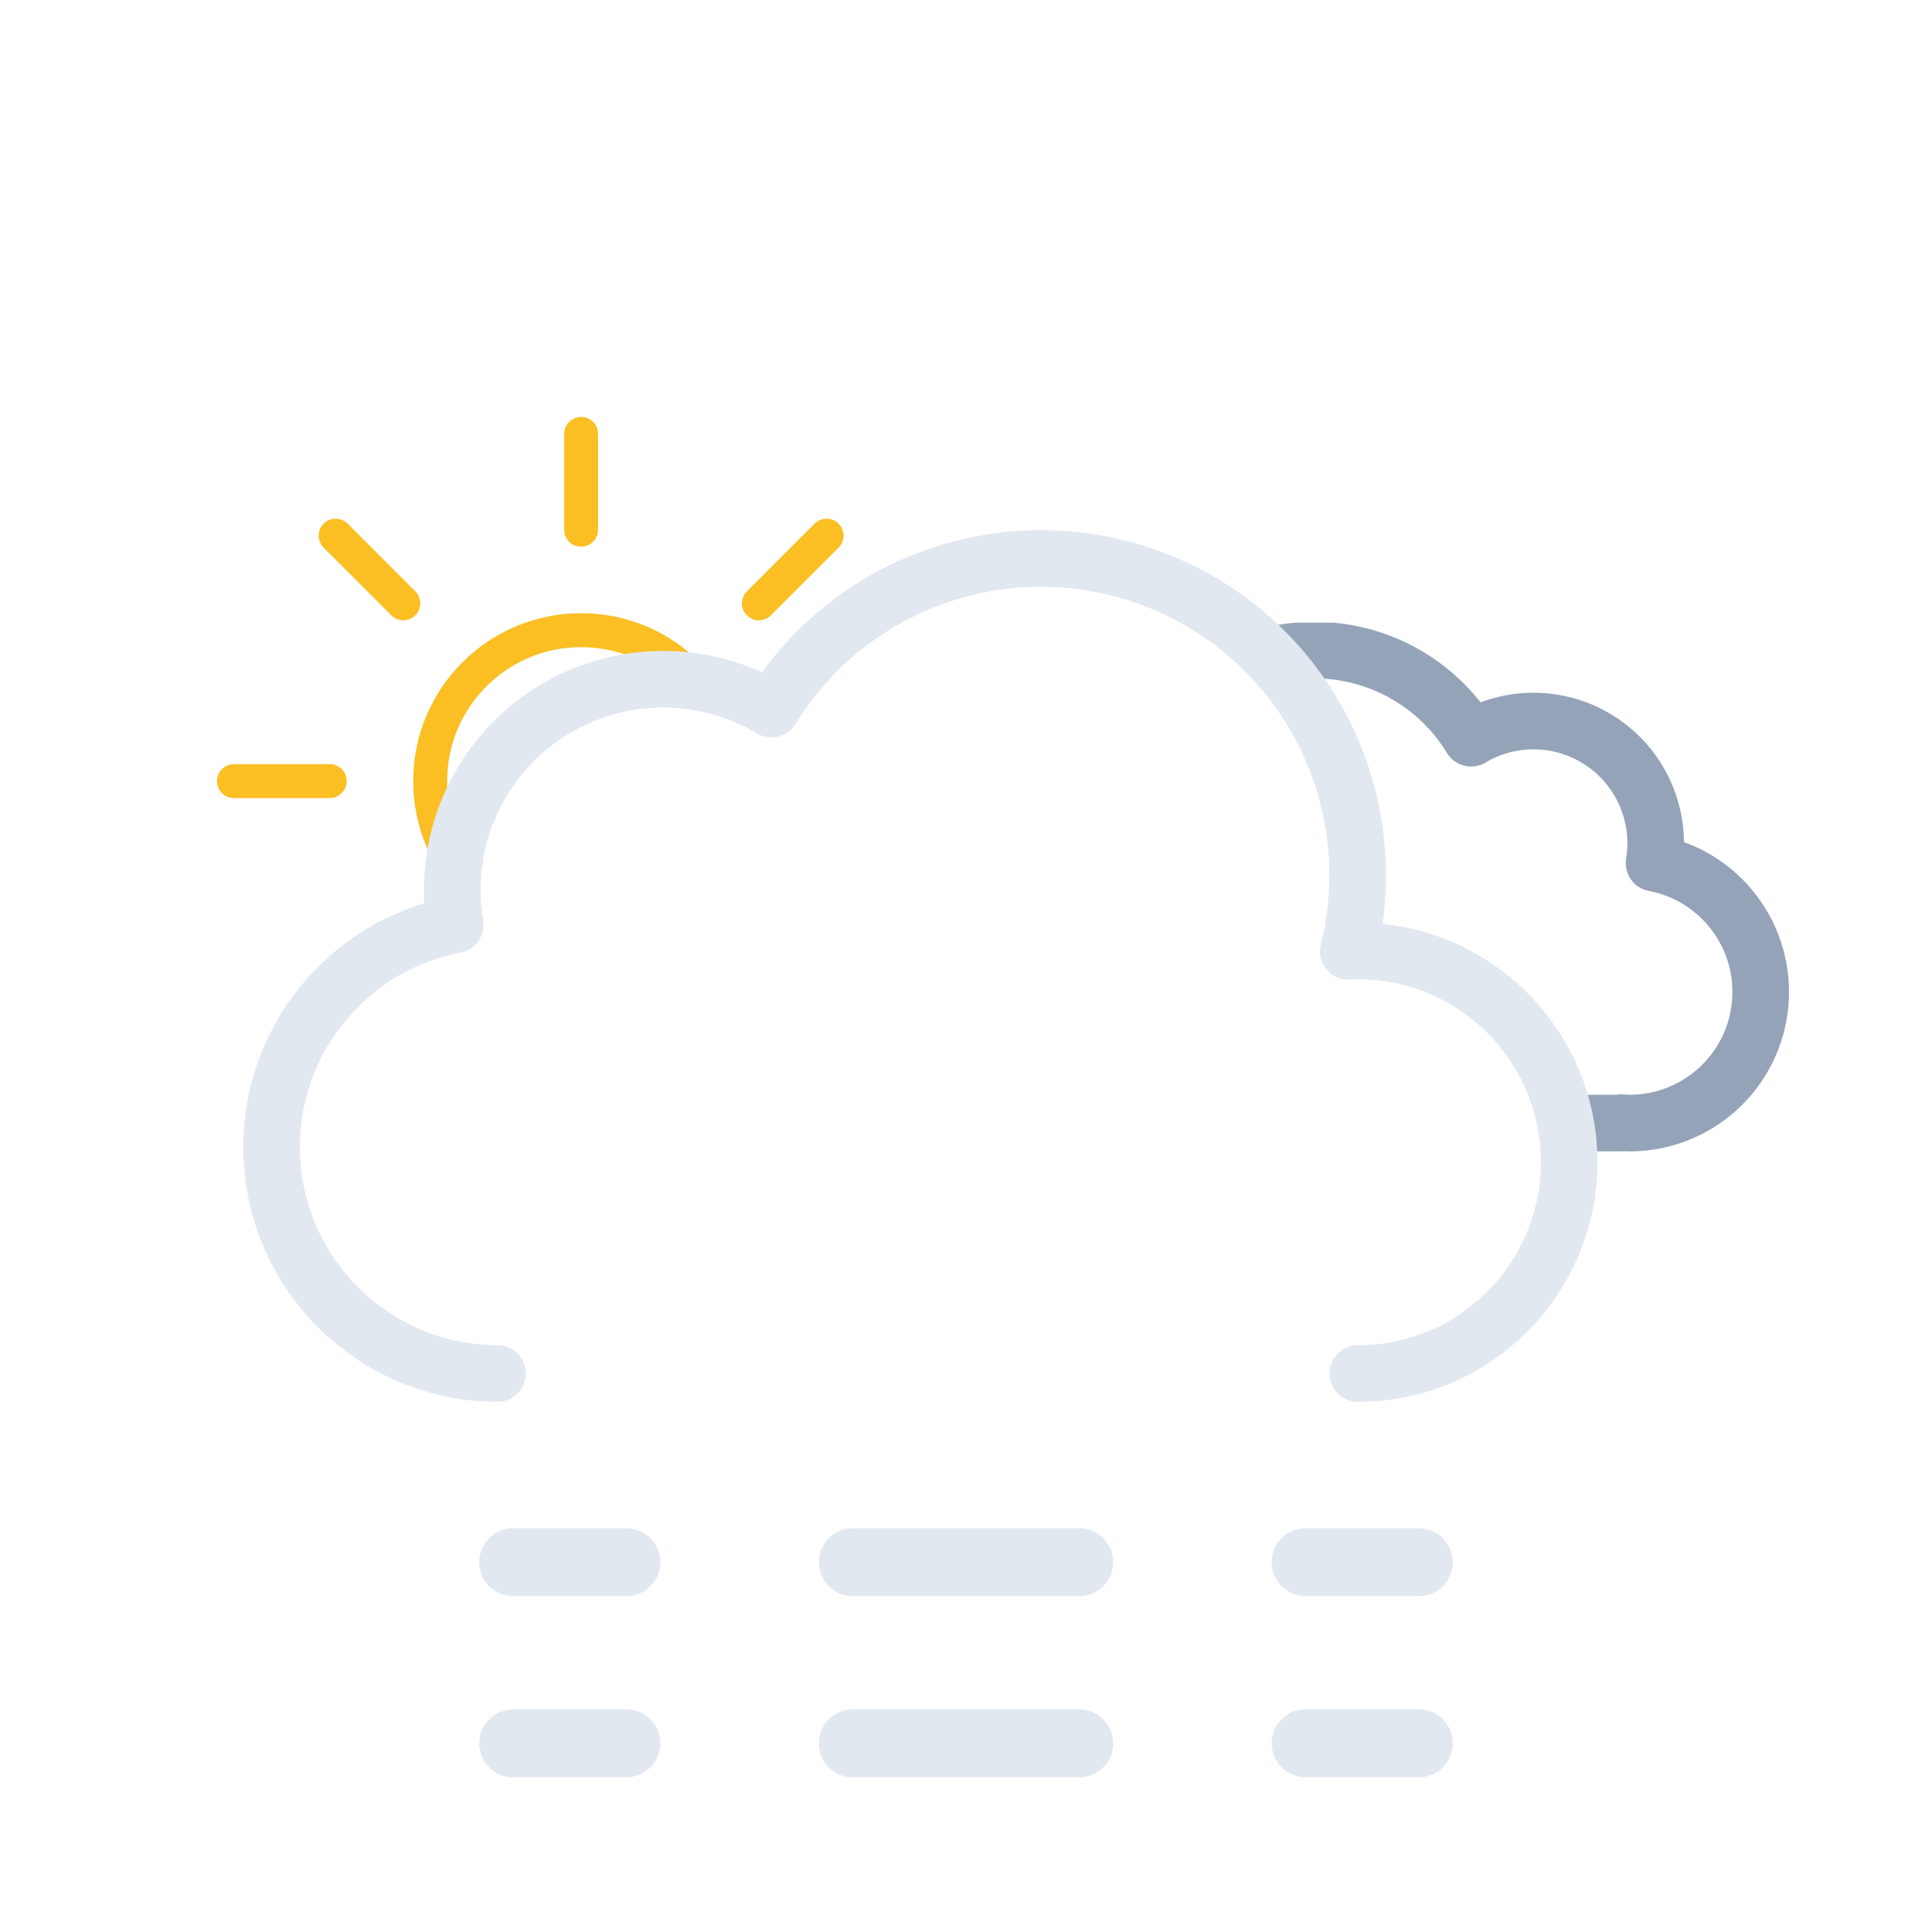
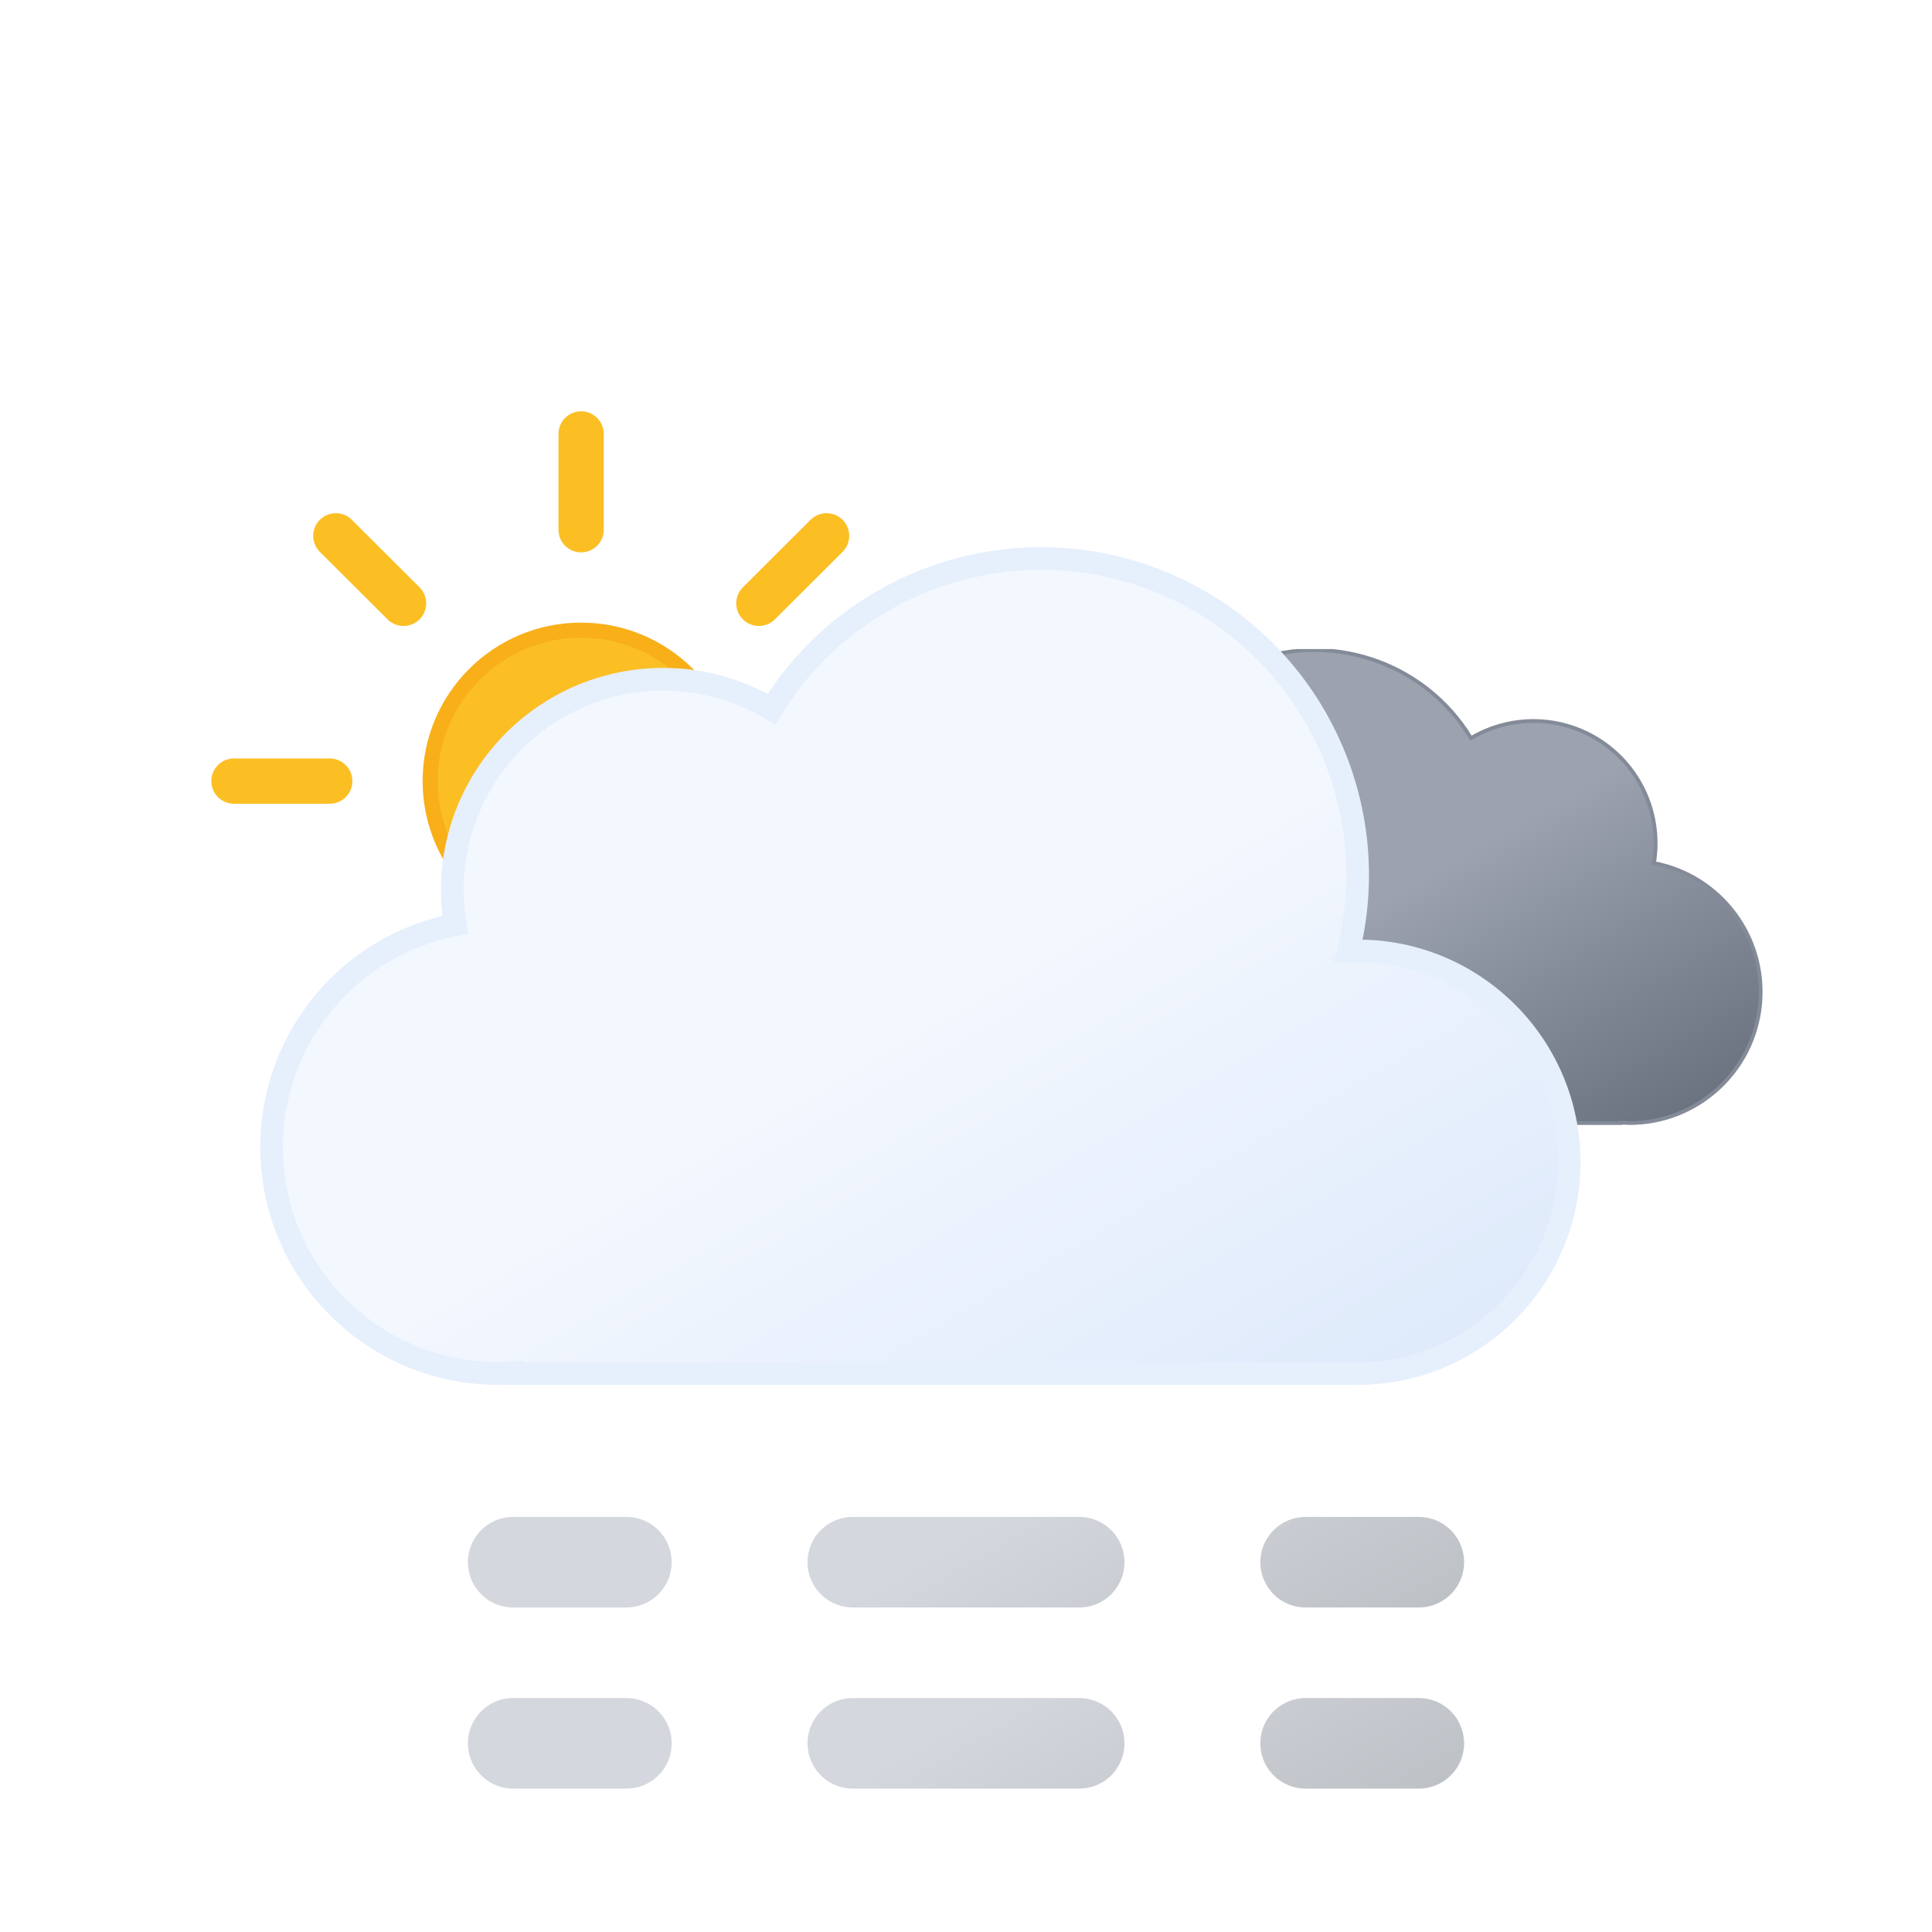
<svg xmlns="http://www.w3.org/2000/svg" xmlns:xlink="http://www.w3.org/1999/xlink" viewBox="0 0 512 512">
  <defs>
-     <clipPath id="a">
-       <path d="M351.5,308a56,56,0,0,0-56-56c-.85,0-1.68.09-2.53.13A83.7,83.7,0,0,0,211.5,148V0H447.66V308Z" fill="none">
-         <animateTransform attributeName="transform" additive="sum" type="translate" values="-18 0; 18 0; -18 0" dur="6s" repeatCount="indefinite" />
-       </path>
-     </clipPath>
-     <clipPath id="b">
-       <path d="M276,148a83.84,83.84,0,0,0-71.4,39.92A55.91,55.91,0,0,0,120,236a56.56,56.56,0,0,0,.8,9.08A60,60,0,0,0,72,304H0V0H276Z" fill="none">
-         <animateTransform attributeName="transform" additive="sum" type="translate" values="-18 0; 18 0; -18 0" dur="6s" repeatCount="indefinite" />
-       </path>
-     </clipPath>
-     <symbol id="d" viewBox="0 0 193 193">
-       <circle cx="96.5" cy="96.5" r="40" fill="none" stroke="#fbbf24" stroke-miterlimit="10" stroke-width="9" />
-       <path d="M96.5,29.88V4.5m0,184V163.12M143.61,49.39l17.94-17.94M31.45,161.55l17.94-17.94m0-94.22L31.45,31.45m130.1,130.1-17.94-17.94M4.5,96.5H29.88m158.62,0H163.12" fill="none" stroke="#fbbf24" stroke-linecap="round" stroke-miterlimit="10" stroke-width="9">
-         <animateTransform attributeName="transform" additive="sum" type="rotate" values="0 96.5 96.5; 45 96.5 96.5" dur="6s" repeatCount="indefinite" />
+     <linearGradient id="a" x1="99.45" y1="30.68" x2="232.64" y2="261.37" gradientUnits="userSpaceOnUse">
+       <stop offset="0" stop-color="#f3f7fe" />
+       <stop offset="0.45" stop-color="#f3f7fe" />
+       <stop offset="1" stop-color="#deeafb" />
+     </linearGradient>
+     <linearGradient id="b" x1="52.74" y1="9.62" x2="133.36" y2="149.27" gradientUnits="userSpaceOnUse">
+       <stop offset="0" stop-color="#9ca3af" />
+       <stop offset="0.45" stop-color="#9ca3af" />
+       <stop offset="1" stop-color="#6b7280" />
+     </linearGradient>
+     <linearGradient id="c" x1="17.25" y1="43.11" x2="89.25" y2="167.82" gradientUnits="userSpaceOnUse">
+       <stop offset="0" stop-color="#d4d7dd" />
+       <stop offset="0.45" stop-color="#d4d7dd" />
+       <stop offset="1" stop-color="#bec1c6" />
+     </linearGradient>
+     <linearGradient id="d" x1="107.25" y1="-8.85" x2="179.25" y2="115.86" xlink:href="#c" />
+     <linearGradient id="e" x1="174.75" y1="-47.82" x2="246.75" y2="76.89" xlink:href="#c" />
+     <linearGradient id="f" y1="-4.89" x2="89.25" y2="119.82" xlink:href="#c" />
+     <linearGradient id="g" x1="107.25" y1="-56.85" x2="179.25" y2="67.86" xlink:href="#c" />
+     <linearGradient id="h" x1="174.75" y1="-95.82" x2="246.75" y2="28.89" xlink:href="#c" />
+     <linearGradient id="i" x1="78" y1="63.35" x2="118" y2="132.65" gradientUnits="userSpaceOnUse">
+       <stop offset="0" stop-color="#fbbf24" />
+       <stop offset="0.45" stop-color="#fbbf24" />
+       <stop offset="1" stop-color="#f59e0b" />
+     </linearGradient>
+     <symbol id="k" viewBox="0 0 196 196">
+       <circle cx="98" cy="98" r="40" stroke="#f8af18" stroke-miterlimit="10" stroke-width="4" fill="url(#i)" />
+       <path d="M98,31.38V6m0,184V164.62M145.11,50.89,163.05,33M33,163.05l17.94-17.94m0-94.22L33,33m130.1,130.1-17.94-17.94M6,98H31.38M190,98H164.62" fill="none" stroke="#fbbf24" stroke-linecap="round" stroke-miterlimit="10" stroke-width="12">
+         <animateTransform attributeName="transform" additive="sum" type="rotate" values="0 98 98; 45 98 98" dur="6s" repeatCount="indefinite" />
      </path>
    </symbol>
-     <symbol id="f" viewBox="0 0 214.26 140.12">
-       <path d="M7.5,100.18a32.44,32.44,0,0,0,32.44,32.44H169.69v-.12c.77.05,1.53.12,2.31.12a34.75,34.75,0,0,0,6.49-68.89A32.38,32.38,0,0,0,130,30.62,48.58,48.58,0,0,0,41.4,67.81c-.49,0-1-.07-1.46-.07A32.44,32.44,0,0,0,7.5,100.18Z" fill="none" stroke="#94a3b8" stroke-linejoin="round" stroke-width="15" />
+     <symbol id="m" viewBox="0 0 200.26 126.12">
+       <path d="M.5,93.18a32.44,32.44,0,0,0,32.44,32.44H162.69v-.12c.77,0,1.53.12,2.31.12a34.75,34.75,0,0,0,6.49-68.89A32.38,32.38,0,0,0,123,23.62,48.58,48.58,0,0,0,34.4,60.81c-.49,0-1-.07-1.46-.07A32.44,32.44,0,0,0,.5,93.18Z" stroke="#848b98" stroke-miterlimit="10" fill="url(#b)" />
    </symbol>
-     <symbol id="g" viewBox="0 0 359 231">
-       <path d="M295.5,223.5a56,56,0,0,0,0-112c-.85,0-1.68.09-2.53.13A83.9,83.9,0,0,0,140.1,47.42,55.91,55.91,0,0,0,55.5,95.5a56.56,56.56,0,0,0,.8,9.08A60,60,0,0,0,67.5,223.5" fill="none" stroke="#e2e8f0" stroke-linecap="round" stroke-linejoin="round" stroke-width="15" />
+     <symbol id="n" viewBox="0 0 350 222">
+       <path d="M291,107c-.85,0-1.68.09-2.53.13A83.9,83.9,0,0,0,135.6,42.92,55.91,55.91,0,0,0,51,91a56.56,56.56,0,0,0,.8,9.08A60,60,0,0,0,63,219c1.35,0,2.67-.11,4-.2v.2H291a56,56,0,0,0,0-112Z" stroke="#e6effc" stroke-miterlimit="10" stroke-width="6" fill="url(#a)" />
    </symbol>
-     <symbol id="e" viewBox="0 0 447.66 371.5" overflow="visible">
-       <g clip-path="url(#a)">
-         <use width="214.26" height="140.12" transform="translate(195.51 165.01)" xlink:href="#f">
-           <animateTransform attributeName="transform" additive="sum" type="translate" values="-9 0; 9 0; -9 0" dur="6s" repeatCount="indefinite" />
-         </use>
-       </g>
-       <use width="359" height="231" transform="translate(0 140.5)" xlink:href="#g">
+     <symbol id="l" viewBox="0 0 398 222" overflow="visible">
+       <use width="200.26" height="126.12" transform="translate(198 27)" xlink:href="#m">
+         <animateTransform attributeName="transform" additive="sum" type="translate" values="-9 0; 9 0; -9 0" dur="6s" repeatCount="indefinite" />
+       </use>
+       <use width="350" height="222" xlink:href="#n">
        <animateTransform attributeName="transform" additive="sum" type="translate" values="-18 0; 18 0; -18 0" dur="6s" repeatCount="indefinite" />
      </use>
    </symbol>
-     <symbol id="c" viewBox="0 0 512 371.5">
-       <g clip-path="url(#b)">
-         <use width="193" height="193" transform="translate(57.5 110.5)" xlink:href="#d" />
-       </g>
-       <use width="447.66" height="371.5" transform="translate(64.34)" xlink:href="#e" />
+     <symbol id="j" viewBox="0 0 410.84 258" overflow="visible">
+       <use width="196" height="196" xlink:href="#k" />
+       <use width="398" height="222" transform="translate(12.84 36)" xlink:href="#l" />
    </symbol>
-     <symbol id="h" viewBox="0 0 258 66" overflow="visible">
+     <symbol id="o" viewBox="0 0 264 72" overflow="visible">
      <g>
-         <line x1="9" y1="57" x2="39" y2="57" fill="none" stroke="#e2e8f0" stroke-linecap="round" stroke-miterlimit="10" stroke-width="18" />
-         <line x1="99" y1="57" x2="189" y2="57" fill="none" stroke="#e2e8f0" stroke-linecap="round" stroke-miterlimit="10" stroke-width="18" stroke-dasharray="60 60" />
-         <line x1="219" y1="57" x2="249" y2="57" fill="none" stroke="#e2e8f0" stroke-linecap="round" stroke-miterlimit="10" stroke-width="18" />
+         <line x1="12" y1="60" x2="42" y2="60" fill="none" stroke-linecap="round" stroke-miterlimit="10" stroke-width="24" stroke="url(#c)" />
+         <line x1="102" y1="60" x2="192" y2="60" fill="none" stroke-linecap="round" stroke-miterlimit="10" stroke-width="24" stroke-dasharray="60 60" stroke="url(#d)" />
+         <line x1="222" y1="60" x2="252" y2="60" fill="none" stroke-linecap="round" stroke-miterlimit="10" stroke-width="24" stroke="url(#e)" />
        <animateTransform attributeName="transform" additive="sum" type="translate" values="-24 0; 24 0; -24 0" dur="6s" repeatCount="indefinite" />
      </g>
      <g>
-         <line x1="9" y1="9" x2="39" y2="9" fill="none" stroke="#e2e8f0" stroke-linecap="round" stroke-miterlimit="10" stroke-width="18" />
-         <line x1="99" y1="9" x2="189" y2="9" fill="none" stroke="#e2e8f0" stroke-linecap="round" stroke-miterlimit="10" stroke-width="18" stroke-dasharray="60 60" />
-         <line x1="219" y1="9" x2="249" y2="9" fill="none" stroke="#e2e8f0" stroke-linecap="round" stroke-miterlimit="10" stroke-width="18" />
+         <line x1="12" y1="12" x2="42" y2="12" fill="none" stroke-linecap="round" stroke-miterlimit="10" stroke-width="24" stroke="url(#f)" />
+         <line x1="102" y1="12" x2="192" y2="12" fill="none" stroke-linecap="round" stroke-miterlimit="10" stroke-width="24" stroke-dasharray="60 60" stroke="url(#g)" />
+         <line x1="222" y1="12" x2="252" y2="12" fill="none" stroke-linecap="round" stroke-miterlimit="10" stroke-width="24" stroke="url(#h)" />
        <animateTransform attributeName="transform" additive="sum" type="translate" values="24 0; -24 0; 24 0" dur="6s" repeatCount="indefinite" />
      </g>
    </symbol>
  </defs>
-   <use width="512" height="371.5" xlink:href="#c" />
-   <use width="258" height="66" transform="translate(127 405)" xlink:href="#h" />
+   <use width="410.84" height="258" transform="translate(56 109)" xlink:href="#j" />
+   <use width="264" height="72" transform="translate(124 402)" xlink:href="#o" />
</svg>
